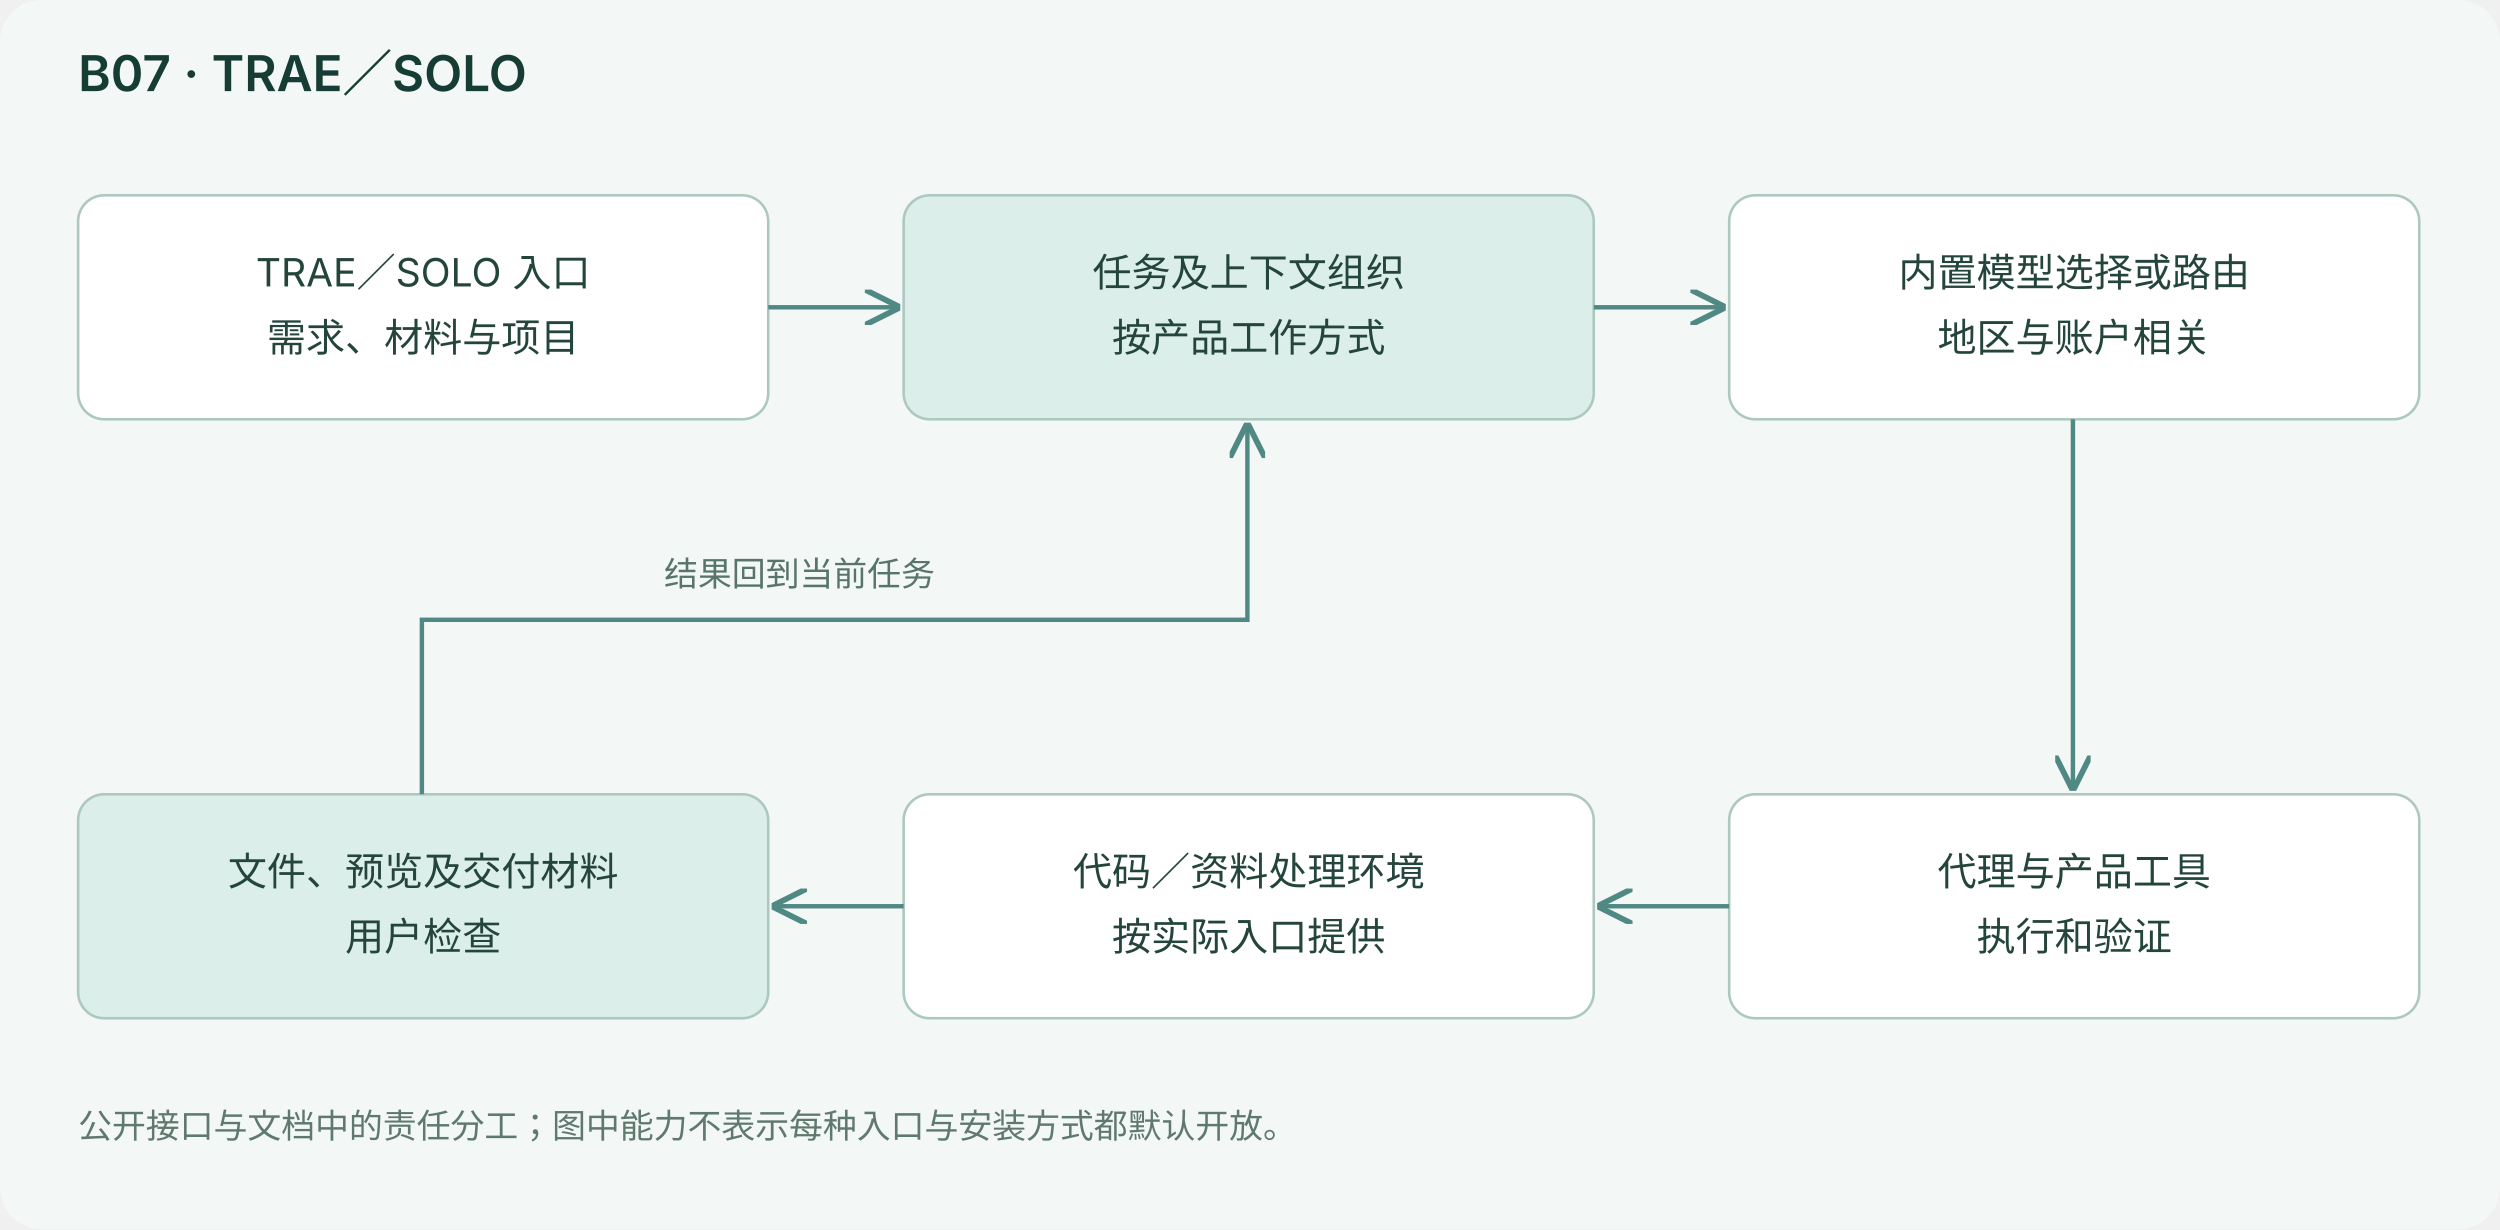
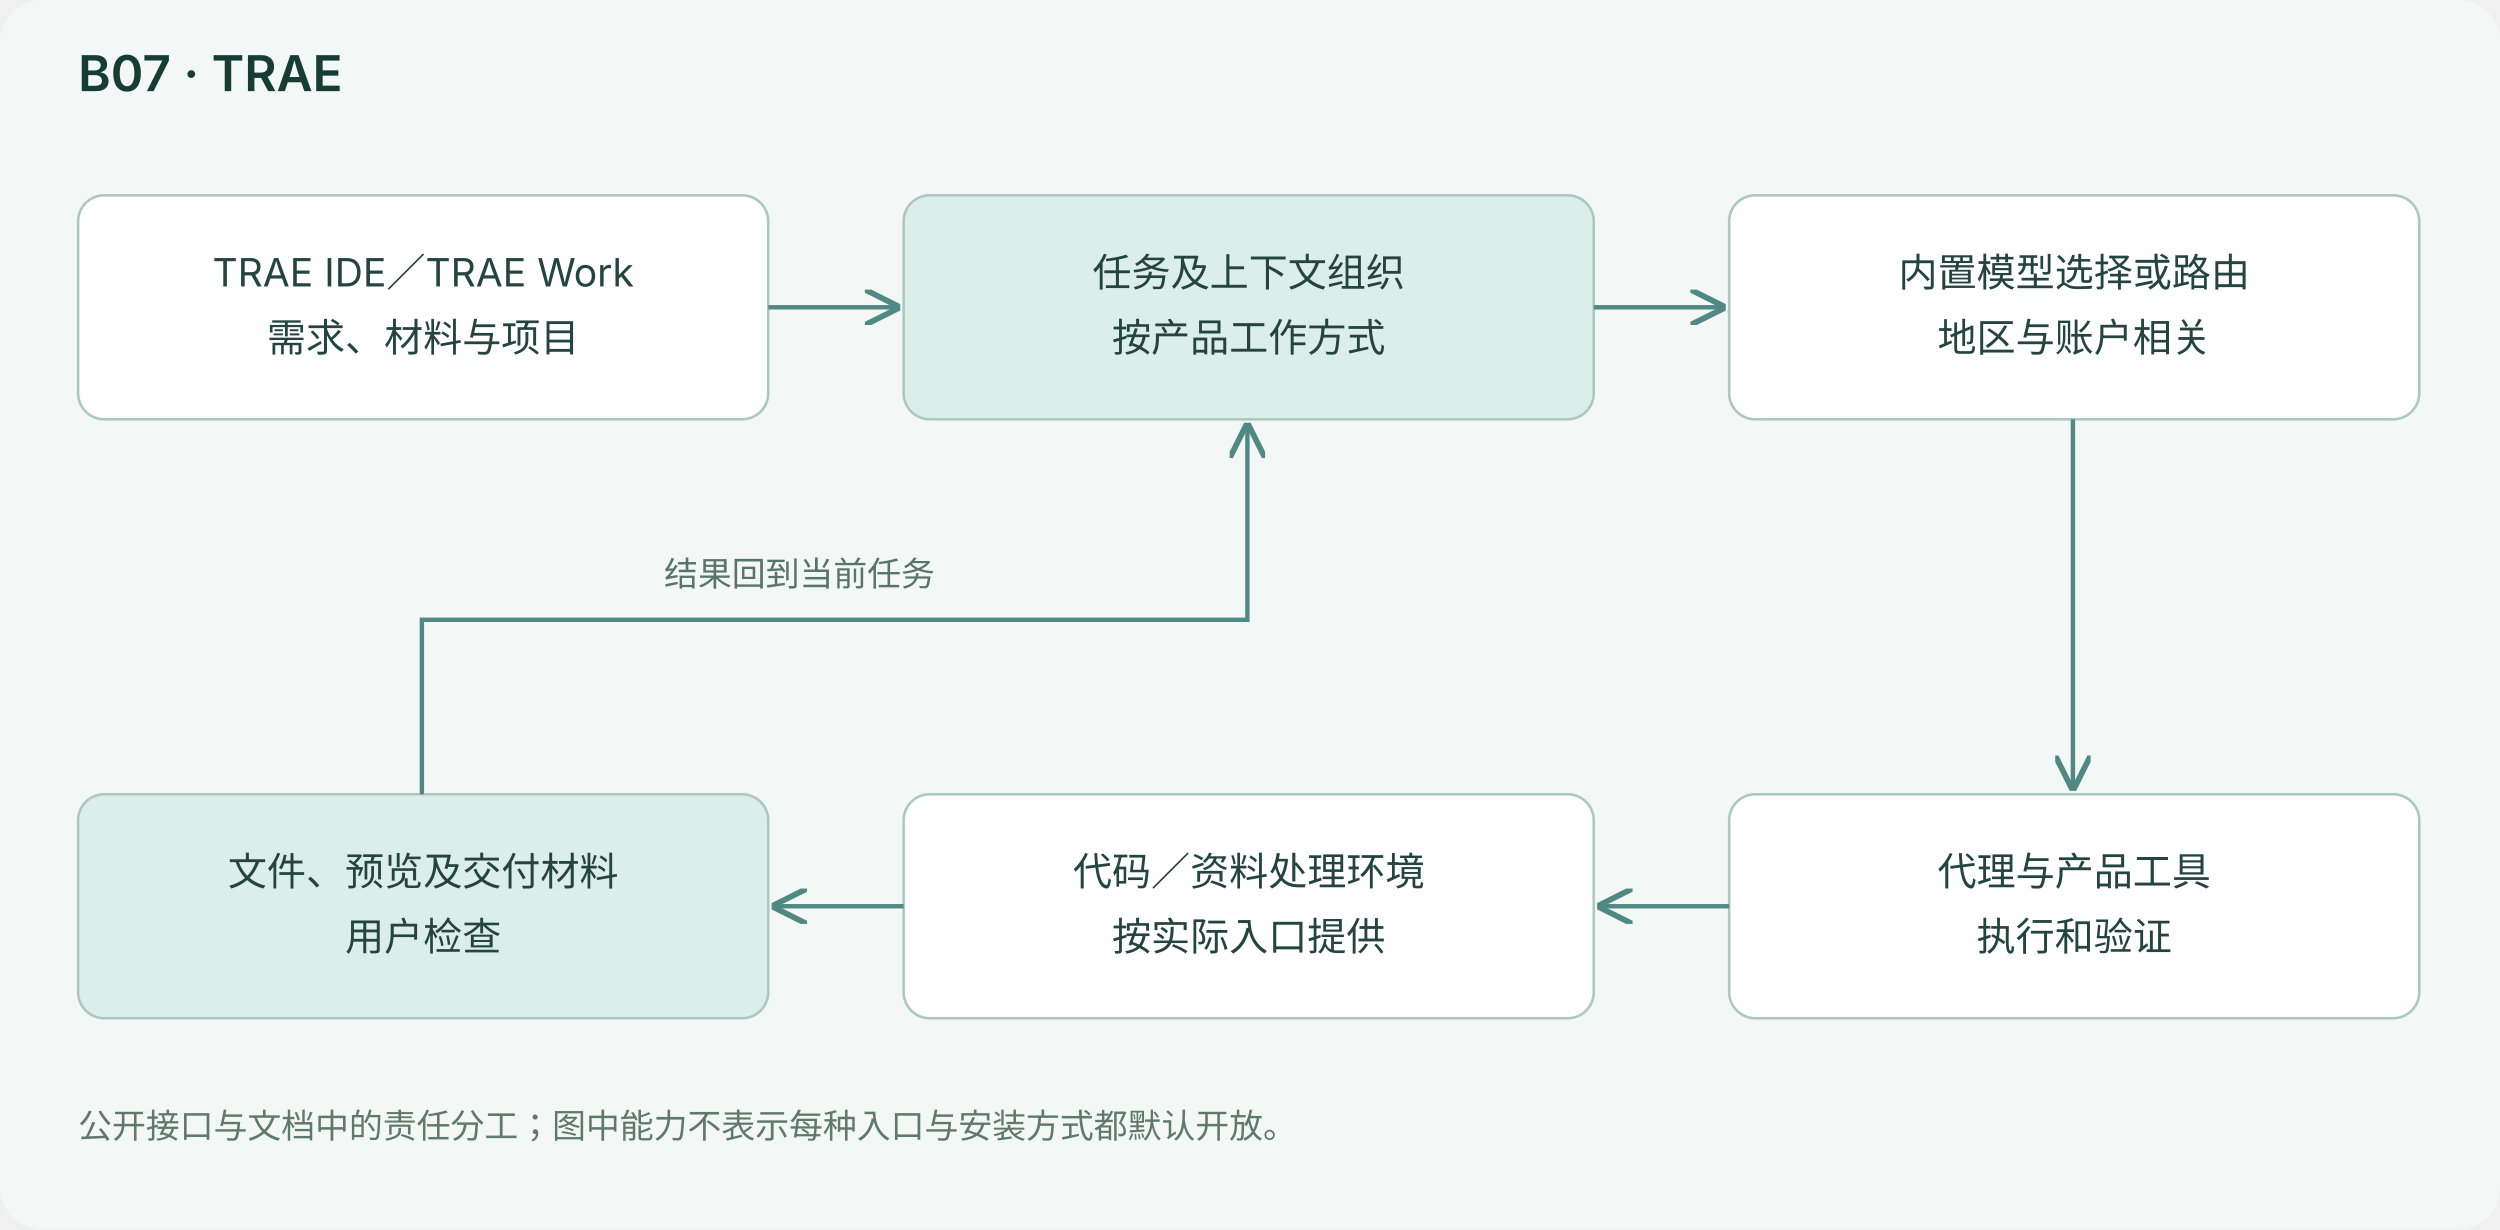
- <svg xmlns="http://www.w3.org/2000/svg" viewBox="0 0 960 472" role="img" aria-label="B07 TRAE／SOLO 架构示意">
+ <svg xmlns="http://www.w3.org/2000/svg" viewBox="0 0 960 472" role="img" aria-label="B07 TRAE 架构示意">
  <defs>
    <marker id="arrow" markerWidth="8" markerHeight="8" refX="7" refY="4" orient="auto">
      <path d="M0 0 L8 4 L0 8" fill="none" stroke="#508984" stroke-width="1.3" />
    </marker>
  </defs>
  <style>text{font-family:system-ui,-apple-system,'PingFang SC','Microsoft YaHei',sans-serif}</style>
  <rect width="960" height="472" rx="16" fill="#f3f7f6" />
-   <text x="30" y="35" font-size="19" font-weight="600" fill="#163d34">B07 · TRAE／SOLO</text>
+   <text x="30" y="35" font-size="19" font-weight="600" fill="#163d34">B07 · TRAE</text>
  <rect x="30" y="75" width="265" height="86" rx="10" fill="#ffffff" stroke="#adc9bf" />
-   <text x="162.5" y="110" text-anchor="middle" font-size="15" fill="#24453c">TRAE／SOLO 入口</text>
+   <text x="162.5" y="110" text-anchor="middle" font-size="15" fill="#24453c">TRAE IDE／TRAE Work</text>
  <text x="162.5" y="135" text-anchor="middle" font-size="15" fill="#24453c">需求、材料与项目</text>
  <rect x="347" y="75" width="265" height="86" rx="10" fill="#dceee9" stroke="#adc9bf" />
  <text x="479.5" y="110" text-anchor="middle" font-size="15" fill="#24453c">任务及上下文组织</text>
  <text x="479.5" y="135" text-anchor="middle" font-size="15" fill="#24453c">按产品工作方式</text>
  <rect x="664" y="75" width="265" height="86" rx="10" fill="#ffffff" stroke="#adc9bf" />
  <text x="796.5" y="110" text-anchor="middle" font-size="15" fill="#24453c">内置模型选择或路由</text>
  <text x="796.5" y="135" text-anchor="middle" font-size="15" fill="#24453c">地区与账户相关</text>
  <rect x="30" y="305" width="265" height="86" rx="10" fill="#dceee9" stroke="#adc9bf" />
  <text x="162.5" y="340" text-anchor="middle" font-size="15" fill="#24453c">文件、预览及交付材料</text>
  <text x="162.5" y="365" text-anchor="middle" font-size="15" fill="#24453c">用户检查</text>
  <rect x="347" y="305" width="265" height="86" rx="10" fill="#ffffff" stroke="#adc9bf" />
  <text x="479.5" y="340" text-anchor="middle" font-size="15" fill="#24453c">代码／资料处理环境</text>
  <text x="479.5" y="365" text-anchor="middle" font-size="15" fill="#24453c">按实际入口提供</text>
  <rect x="664" y="305" width="265" height="86" rx="10" fill="#ffffff" stroke="#adc9bf" />
  <text x="796.5" y="340" text-anchor="middle" font-size="15" fill="#24453c">代理与产品工具</text>
  <text x="796.5" y="365" text-anchor="middle" font-size="15" fill="#24453c">执行和验证</text>
  <path d="M295 118 H344" fill="none" stroke="#508984" stroke-width="1.7" marker-end="url(#arrow)" />
  <path d="M612 118 H661" fill="none" stroke="#508984" stroke-width="1.7" marker-end="url(#arrow)" />
  <path d="M796 161 V302" fill="none" stroke="#508984" stroke-width="1.7" marker-end="url(#arrow)" />
  <path d="M664 348 H615" fill="none" stroke="#508984" stroke-width="1.7" marker-end="url(#arrow)" />
  <path d="M347 348 H298" fill="none" stroke="#508984" stroke-width="1.7" marker-end="url(#arrow)" />
  <path d="M162 305 V238 H479 V164" fill="none" stroke="#508984" stroke-width="1.7" marker-end="url(#arrow)" />
  <text x="255" y="225" font-size="13" fill="#58756b">结果回到当前任务</text>
  <text x="30" y="437" font-size="13" fill="#60796f">公开接口与文档中的责任分工；图中能力不表示每种入口与安装方式都默认开放。</text>
</svg>
